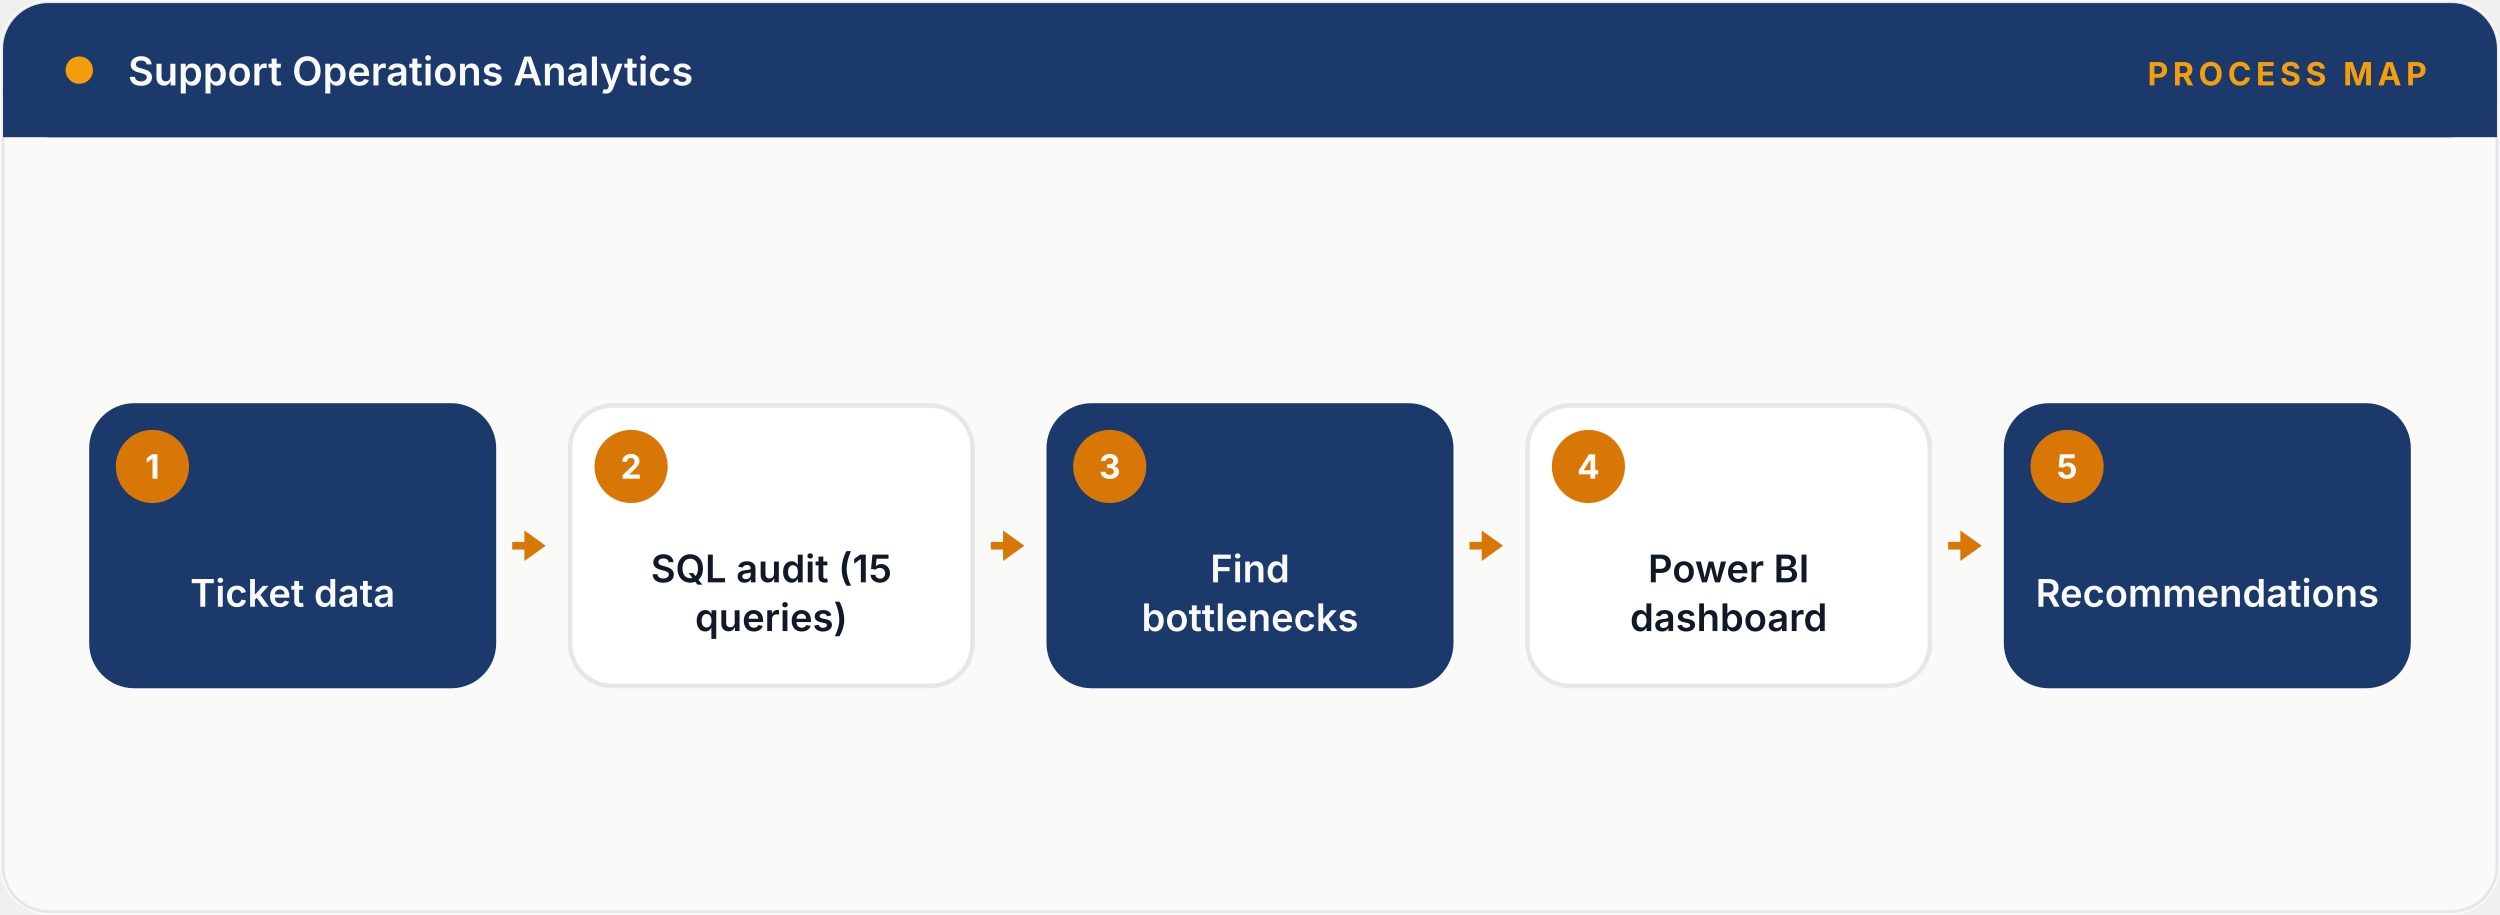
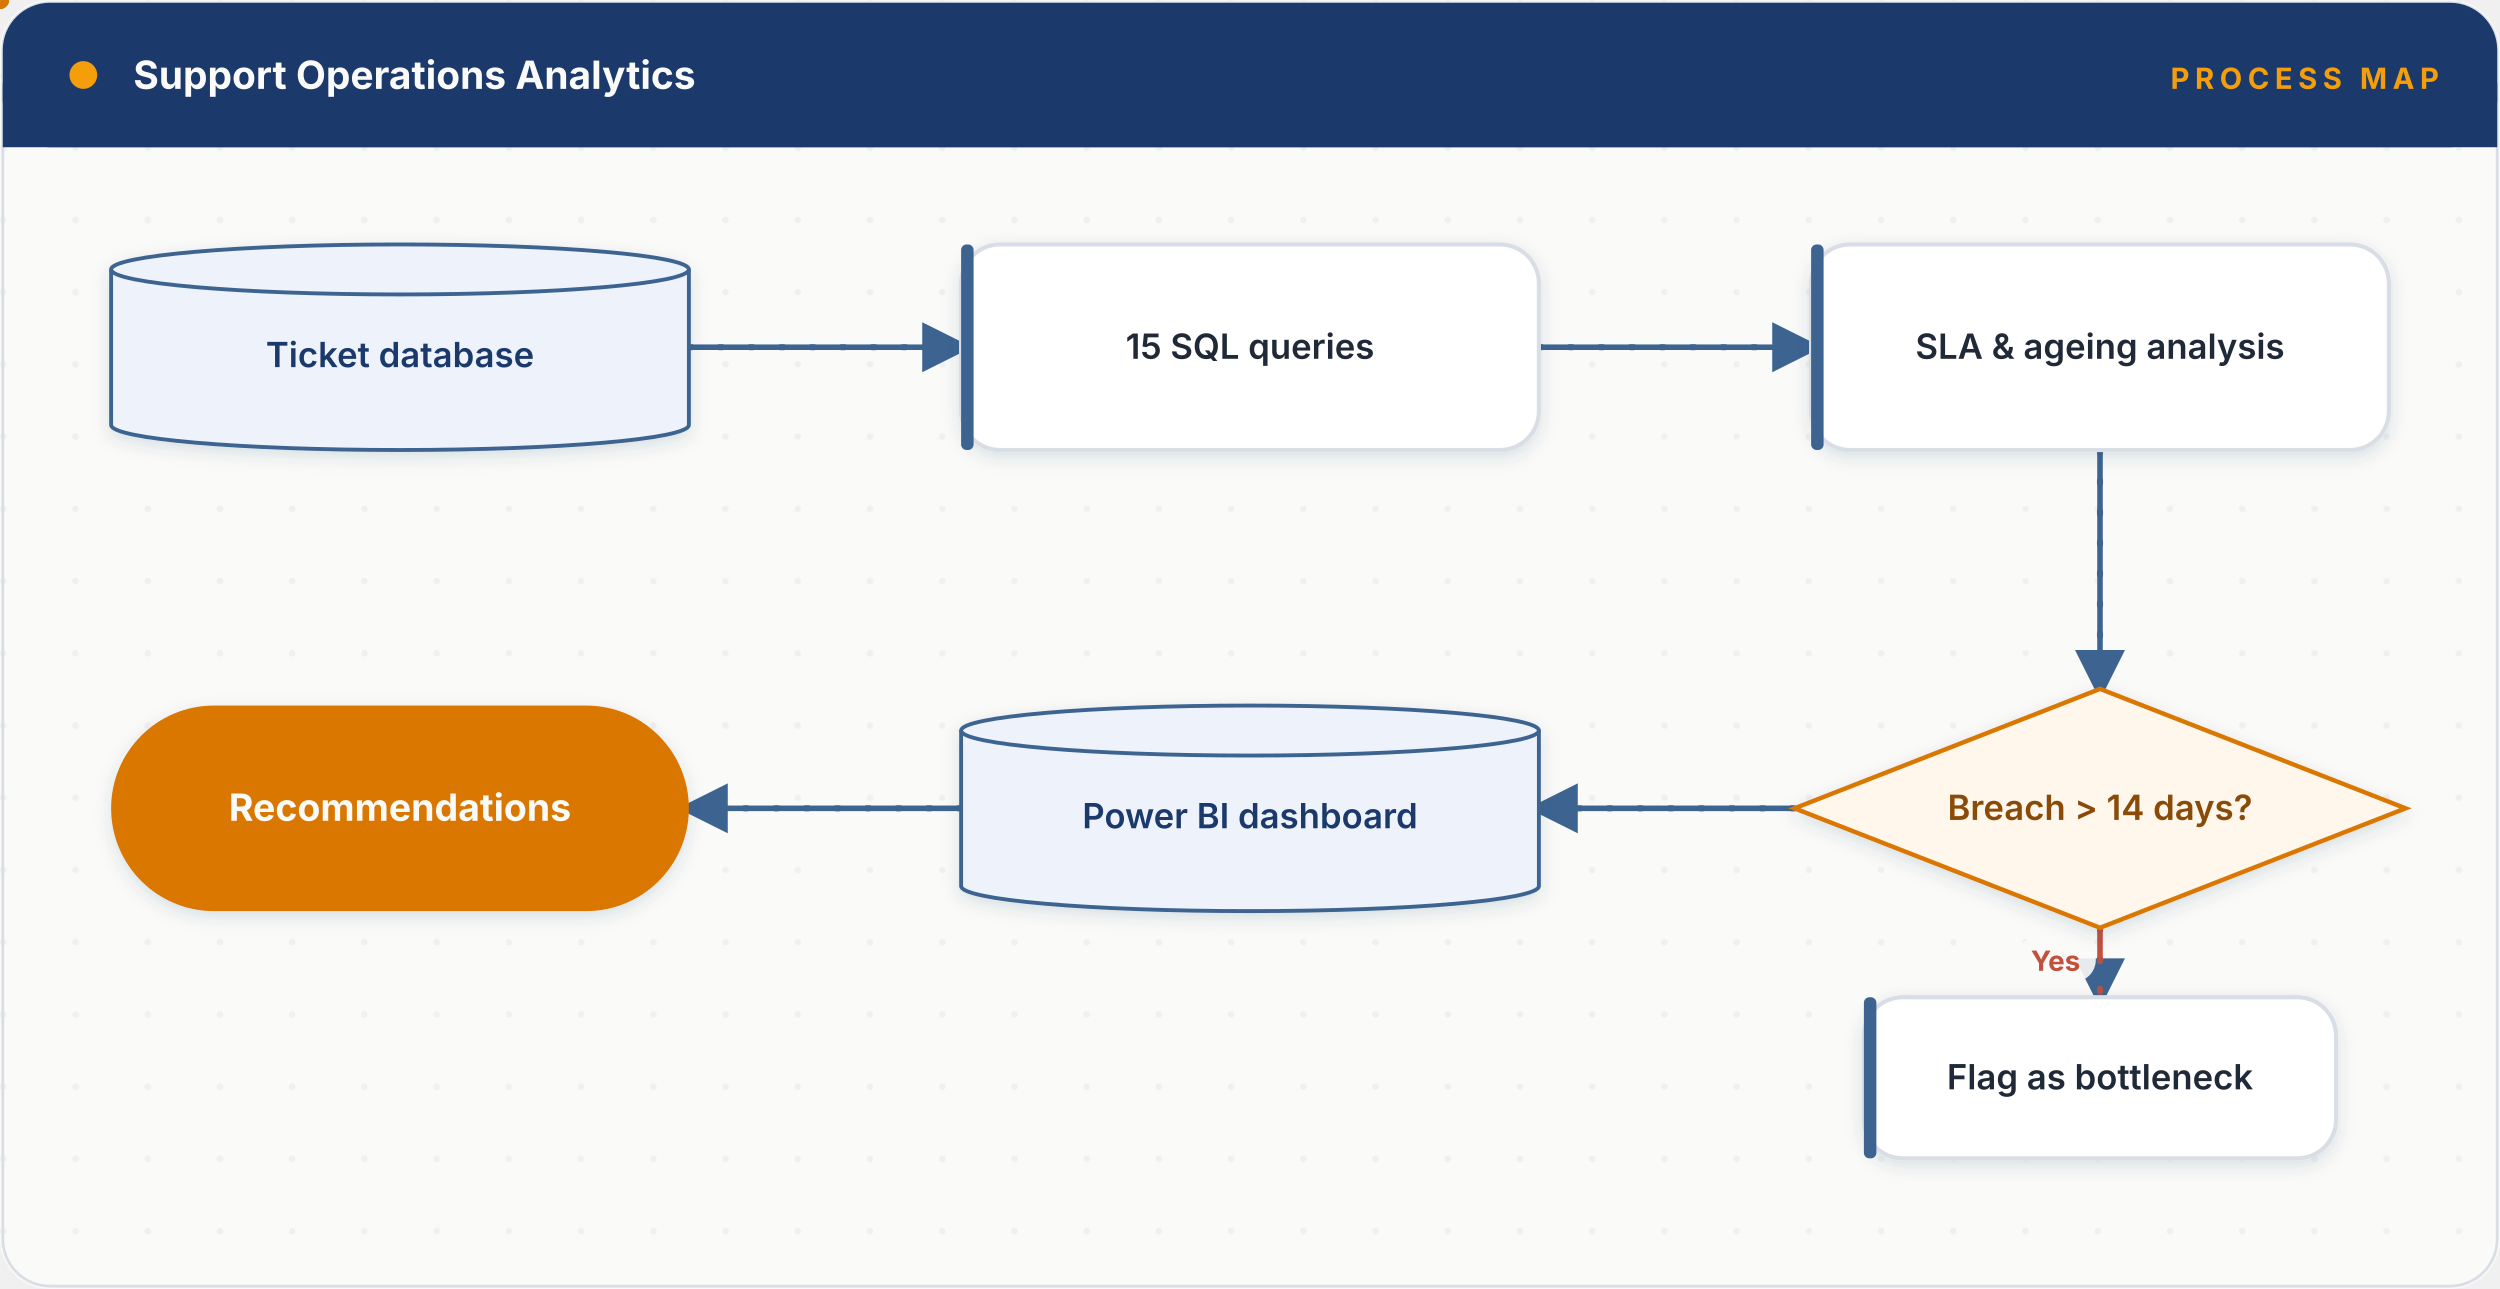
- <svg xmlns="http://www.w3.org/2000/svg" viewBox="0 0 820 300" role="img" aria-label="Support Operations Analytics process map">
-   <rect width="820" height="300" rx="16" fill="#FAFAF8" />
-   <rect x="1" y="1" width="818" height="298" rx="15" fill="none" stroke="#E5E7EB" />
-   <rect x="1" y="1" width="818" height="44" rx="15" fill="#1B3A6B" />
-   <rect x="1" y="28" width="818" height="17" fill="#1B3A6B" />
-   <circle cx="26" cy="23" r="4.5" fill="#F59E0B" />
-   <text x="42" y="28" font-family="Inter,sans-serif" font-size="13" font-weight="600" fill="#FAFAF8">Support Operations Analytics</text>
-   <text x="796" y="28" text-anchor="end" font-family="Inter,sans-serif" font-size="10.5" font-weight="700" letter-spacing="1.5" fill="#F59E0B">PROCESS MAP</text>
-   <line x1="168" y1="179" x2="175" y2="179" stroke="#D97706" stroke-width="2.5" />
-   <path d="M172 174 l7 5 l-7 5 z" fill="#D97706" />
-   <rect x="30" y="133" width="132" height="92" rx="14" fill="#1B3A6B" stroke="#1B3A6B" stroke-width="1.5" />
-   <circle cx="50" cy="153" r="12" fill="#D97706" />
-   <text x="50" y="157" text-anchor="middle" font-family="Inter,sans-serif" font-size="11" font-weight="700" fill="#FAFAF8">1</text>
-   <text x="96" y="199" text-anchor="middle" font-family="Inter,sans-serif" font-size="12.5" font-weight="600" fill="#FAFAF8">Ticket data</text>
-   <line x1="325" y1="179" x2="332" y2="179" stroke="#D97706" stroke-width="2.5" />
-   <path d="M329 174 l7 5 l-7 5 z" fill="#D97706" />
-   <rect x="187" y="133" width="132" height="92" rx="14" fill="#ffffff" stroke="#E5E7EB" stroke-width="1.5" />
-   <circle cx="207" cy="153" r="12" fill="#D97706" />
-   <text x="207" y="157" text-anchor="middle" font-family="Inter,sans-serif" font-size="11" font-weight="700" fill="#FAFAF8">2</text>
-   <text x="253" y="191" text-anchor="middle" font-family="Inter,sans-serif" font-size="12.5" font-weight="600" fill="#111827">SQL audit (15</text>
-   <text x="253" y="207" text-anchor="middle" font-family="Inter,sans-serif" font-size="12.5" font-weight="600" fill="#111827">queries)</text>
-   <line x1="482" y1="179" x2="489" y2="179" stroke="#D97706" stroke-width="2.5" />
-   <path d="M486 174 l7 5 l-7 5 z" fill="#D97706" />
-   <rect x="344" y="133" width="132" height="92" rx="14" fill="#1B3A6B" stroke="#1B3A6B" stroke-width="1.5" />
-   <circle cx="364" cy="153" r="12" fill="#D97706" />
-   <text x="364" y="157" text-anchor="middle" font-family="Inter,sans-serif" font-size="11" font-weight="700" fill="#FAFAF8">3</text>
-   <text x="410" y="191" text-anchor="middle" font-family="Inter,sans-serif" font-size="12.5" font-weight="600" fill="#FAFAF8">Find</text>
-   <text x="410" y="207" text-anchor="middle" font-family="Inter,sans-serif" font-size="12.5" font-weight="600" fill="#FAFAF8">bottlenecks</text>
-   <line x1="639" y1="179" x2="646" y2="179" stroke="#D97706" stroke-width="2.5" />
-   <path d="M643 174 l7 5 l-7 5 z" fill="#D97706" />
-   <rect x="501" y="133" width="132" height="92" rx="14" fill="#ffffff" stroke="#E5E7EB" stroke-width="1.5" />
-   <circle cx="521" cy="153" r="12" fill="#D97706" />
-   <text x="521" y="157" text-anchor="middle" font-family="Inter,sans-serif" font-size="11" font-weight="700" fill="#FAFAF8">4</text>
-   <text x="567" y="191" text-anchor="middle" font-family="Inter,sans-serif" font-size="12.5" font-weight="600" fill="#111827">Power BI</text>
-   <text x="567" y="207" text-anchor="middle" font-family="Inter,sans-serif" font-size="12.5" font-weight="600" fill="#111827">dashboard</text>
-   <rect x="658" y="133" width="132" height="92" rx="14" fill="#1B3A6B" stroke="#1B3A6B" stroke-width="1.5" />
-   <circle cx="678" cy="153" r="12" fill="#D97706" />
-   <text x="678" y="157" text-anchor="middle" font-family="Inter,sans-serif" font-size="11" font-weight="700" fill="#FAFAF8">5</text>
-   <text x="724" y="199" text-anchor="middle" font-family="Inter,sans-serif" font-size="12.5" font-weight="600" fill="#FAFAF8">Recommendations</text>
+ <svg xmlns="http://www.w3.org/2000/svg" viewBox="0 0 900 464" role="img" aria-label="Support Operations Analytics process map">
+   <defs>
+     <filter id="ds" x="-20%" y="-20%" width="140%" height="140%">
+       <feDropShadow dx="0" dy="2" stdDeviation="3" flood-color="#1B3A6B" flood-opacity="0.14" />
+     </filter>
+     <marker id="arw" markerWidth="9" markerHeight="9" refX="7" refY="4.5" orient="auto">
+       <path d="M0 0 L9 4.5 L0 9 z" fill="#3D6491" />
+     </marker>
+     <pattern id="grid" width="26" height="26" patternUnits="userSpaceOnUse">
+       <circle cx="1.2" cy="1.2" r="1.2" fill="#1B3A6B" opacity="0.05" />
+     </pattern>
+   </defs>
+   <rect width="900" height="464" rx="18" fill="#FAFAF8" />
+   <rect width="900" height="464" rx="18" fill="url(#grid)" />
+   <rect x="1" y="1" width="898" height="462" rx="17" fill="none" stroke="#D9DEE6" />
+   <rect x="1" y="1" width="898" height="52" rx="17" fill="#1B3A6B" />
+   <rect x="1" y="30" width="898" height="23" fill="#1B3A6B" />
+   <circle cx="30" cy="27" r="5" fill="#F59E0B">
+     <animate attributeName="opacity" values="1;0.35;1" dur="2s" repeatCount="indefinite" />
+   </circle>
+   <text x="48" y="32" font-family="Inter,sans-serif" font-size="14" font-weight="700" fill="#FAFAF8">Support Operations Analytics</text>
+   <text x="878" y="32" text-anchor="end" font-family="Inter,sans-serif" font-size="10.5" font-weight="700" letter-spacing="2" fill="#F59E0B">PROCESS MAP</text>
+   <g>
+     <path d="M248 125 L346 125" fill="none" stroke="#3D6491" stroke-width="2" marker-end="url(#arw)" />
+     <path d="M248 125 L346 125" fill="none" stroke="#3D6491" stroke-width="2.2" stroke-linecap="round" stroke-dasharray="1 10" opacity="0.9">
+       <animate attributeName="stroke-dashoffset" from="0" to="-11" dur="0.9s" repeatCount="indefinite" />
+     </path>
+     <circle r="3.2" fill="#D97706">
+       <animateMotion dur="2.4s" repeatCount="indefinite" path="M248 125 L346 125" />
+     </circle>
+     <path d="M554 125 L652 125" fill="none" stroke="#3D6491" stroke-width="2" marker-end="url(#arw)" />
+     <path d="M554 125 L652 125" fill="none" stroke="#3D6491" stroke-width="2.2" stroke-linecap="round" stroke-dasharray="1 10" opacity="0.9">
+       <animate attributeName="stroke-dashoffset" from="0" to="-11" dur="0.9s" repeatCount="indefinite" />
+     </path>
+     <circle r="3.2" fill="#D97706">
+       <animateMotion dur="2.4s" repeatCount="indefinite" path="M554 125 L652 125" />
+     </circle>
+     <path d="M756 162 L756 248" fill="none" stroke="#3D6491" stroke-width="2" marker-end="url(#arw)" />
+     <path d="M756 162 L756 248" fill="none" stroke="#3D6491" stroke-width="2.2" stroke-linecap="round" stroke-dasharray="1 10" opacity="0.9">
+       <animate attributeName="stroke-dashoffset" from="0" to="-11" dur="0.9s" repeatCount="indefinite" />
+     </path>
+     <circle r="3.2" fill="#D97706">
+       <animateMotion dur="2.4s" repeatCount="indefinite" path="M756 162 L756 248" />
+     </circle>
+     <path d="M646 291 L554 291" fill="none" stroke="#3D6491" stroke-width="2" marker-end="url(#arw)" />
+     <path d="M646 291 L554 291" fill="none" stroke="#3D6491" stroke-width="2.2" stroke-linecap="round" stroke-dasharray="1 10" opacity="0.9">
+       <animate attributeName="stroke-dashoffset" from="0" to="-11" dur="0.9s" repeatCount="indefinite" />
+     </path>
+     <circle r="3.2" fill="#D97706">
+       <animateMotion dur="2.4s" repeatCount="indefinite" path="M646 291 L554 291" />
+     </circle>
+     <path d="M346 291 L248 291" fill="none" stroke="#3D6491" stroke-width="2" marker-end="url(#arw)" />
+     <path d="M346 291 L248 291" fill="none" stroke="#3D6491" stroke-width="2.2" stroke-linecap="round" stroke-dasharray="1 10" opacity="0.9">
+       <animate attributeName="stroke-dashoffset" from="0" to="-11" dur="0.9s" repeatCount="indefinite" />
+     </path>
+     <circle r="3.2" fill="#D97706">
+       <animateMotion dur="2.4s" repeatCount="indefinite" path="M346 291 L248 291" />
+     </circle>
+     <path d="M756 334 L756 359" fill="none" stroke="#C2503C" stroke-width="2" marker-end="url(#arw)" />
+     <path d="M756 334 L756 359" fill="none" stroke="#C2503C" stroke-width="2.2" stroke-linecap="round" stroke-dasharray="1 10" opacity="0.9">
+       <animate attributeName="stroke-dashoffset" from="0" to="-11" dur="0.9s" repeatCount="indefinite" />
+     </path>
+     <rect x="725.5" y="337.5" width="29" height="16" rx="8" fill="#FAFAF8" opacity="0.9" />
+     <text x="740" y="349.5" text-anchor="middle" font-family="Inter,sans-serif" font-size="10" font-weight="700" fill="#C2503C">Yes</text>
+     <rect x="671" y="359" width="170" height="58" rx="14" fill="#ffffff" stroke="#D9DEE6" stroke-width="1.5" filter="url(#ds)" />
+     <rect x="671" y="359" width="4.5" height="58" rx="2" fill="#3D6491" />
+     <text x="756" y="392.167" text-anchor="middle" font-family="Inter,system-ui,sans-serif" font-size="12.5" font-weight="600" fill="#1F2937">Flag as bottleneck</text>
+     <path d="M40 97 a 104 9 0 0 1 208 0 v 56 a 104 9 0 0 1 -208 0 z" fill="#EEF3FB" stroke="#3D6491" stroke-width="1.4" filter="url(#ds)" />
+     <path d="M40 97 a 104 9 0 0 0 208 0" fill="none" stroke="#3D6491" stroke-width="1.4" />
+     <text x="144" y="132.167" text-anchor="middle" font-family="Inter,system-ui,sans-serif" font-size="12.5" font-weight="600" fill="#1B3A6B">Ticket database</text>
+     <rect x="346" y="88" width="208" height="74" rx="14" fill="#ffffff" stroke="#D9DEE6" stroke-width="1.5" filter="url(#ds)" />
+     <rect x="346" y="88" width="4.5" height="74" rx="2" fill="#3D6491" />
+     <text x="450" y="129.167" text-anchor="middle" font-family="Inter,system-ui,sans-serif" font-size="12.5" font-weight="600" fill="#1F2937">15 SQL queries</text>
+     <rect x="652" y="88" width="208" height="74" rx="14" fill="#ffffff" stroke="#D9DEE6" stroke-width="1.5" filter="url(#ds)" />
+     <rect x="652" y="88" width="4.5" height="74" rx="2" fill="#3D6491" />
+     <text x="756" y="129.167" text-anchor="middle" font-family="Inter,system-ui,sans-serif" font-size="12.5" font-weight="600" fill="#1F2937">SLA &amp; ageing analysis</text>
+     <polygon points="756,248 866,291 756,334 646,291" fill="#FFF7EC" stroke="#D97706" stroke-width="1.6" filter="url(#ds)" />
+     <text x="756" y="295.167" text-anchor="middle" font-family="Inter,system-ui,sans-serif" font-size="12.5" font-weight="600" fill="#8A4B08">Breach &gt; 14 days?</text>
+     <path d="M346 263 a 104 9 0 0 1 208 0 v 56 a 104 9 0 0 1 -208 0 z" fill="#EEF3FB" stroke="#3D6491" stroke-width="1.4" filter="url(#ds)" />
+     <path d="M346 263 a 104 9 0 0 0 208 0" fill="none" stroke="#3D6491" stroke-width="1.4" />
+     <text x="450" y="298.167" text-anchor="middle" font-family="Inter,system-ui,sans-serif" font-size="12.5" font-weight="600" fill="#1B3A6B">Power BI dashboard</text>
+     <rect x="40" y="254" width="208" height="74" rx="37" fill="#D97706" filter="url(#ds)" />
+     <text x="144" y="295.5" text-anchor="middle" font-family="Inter,system-ui,sans-serif" font-size="13.5" font-weight="700" fill="#FAFAF8">Recommendations</text>
+   </g>
</svg>
